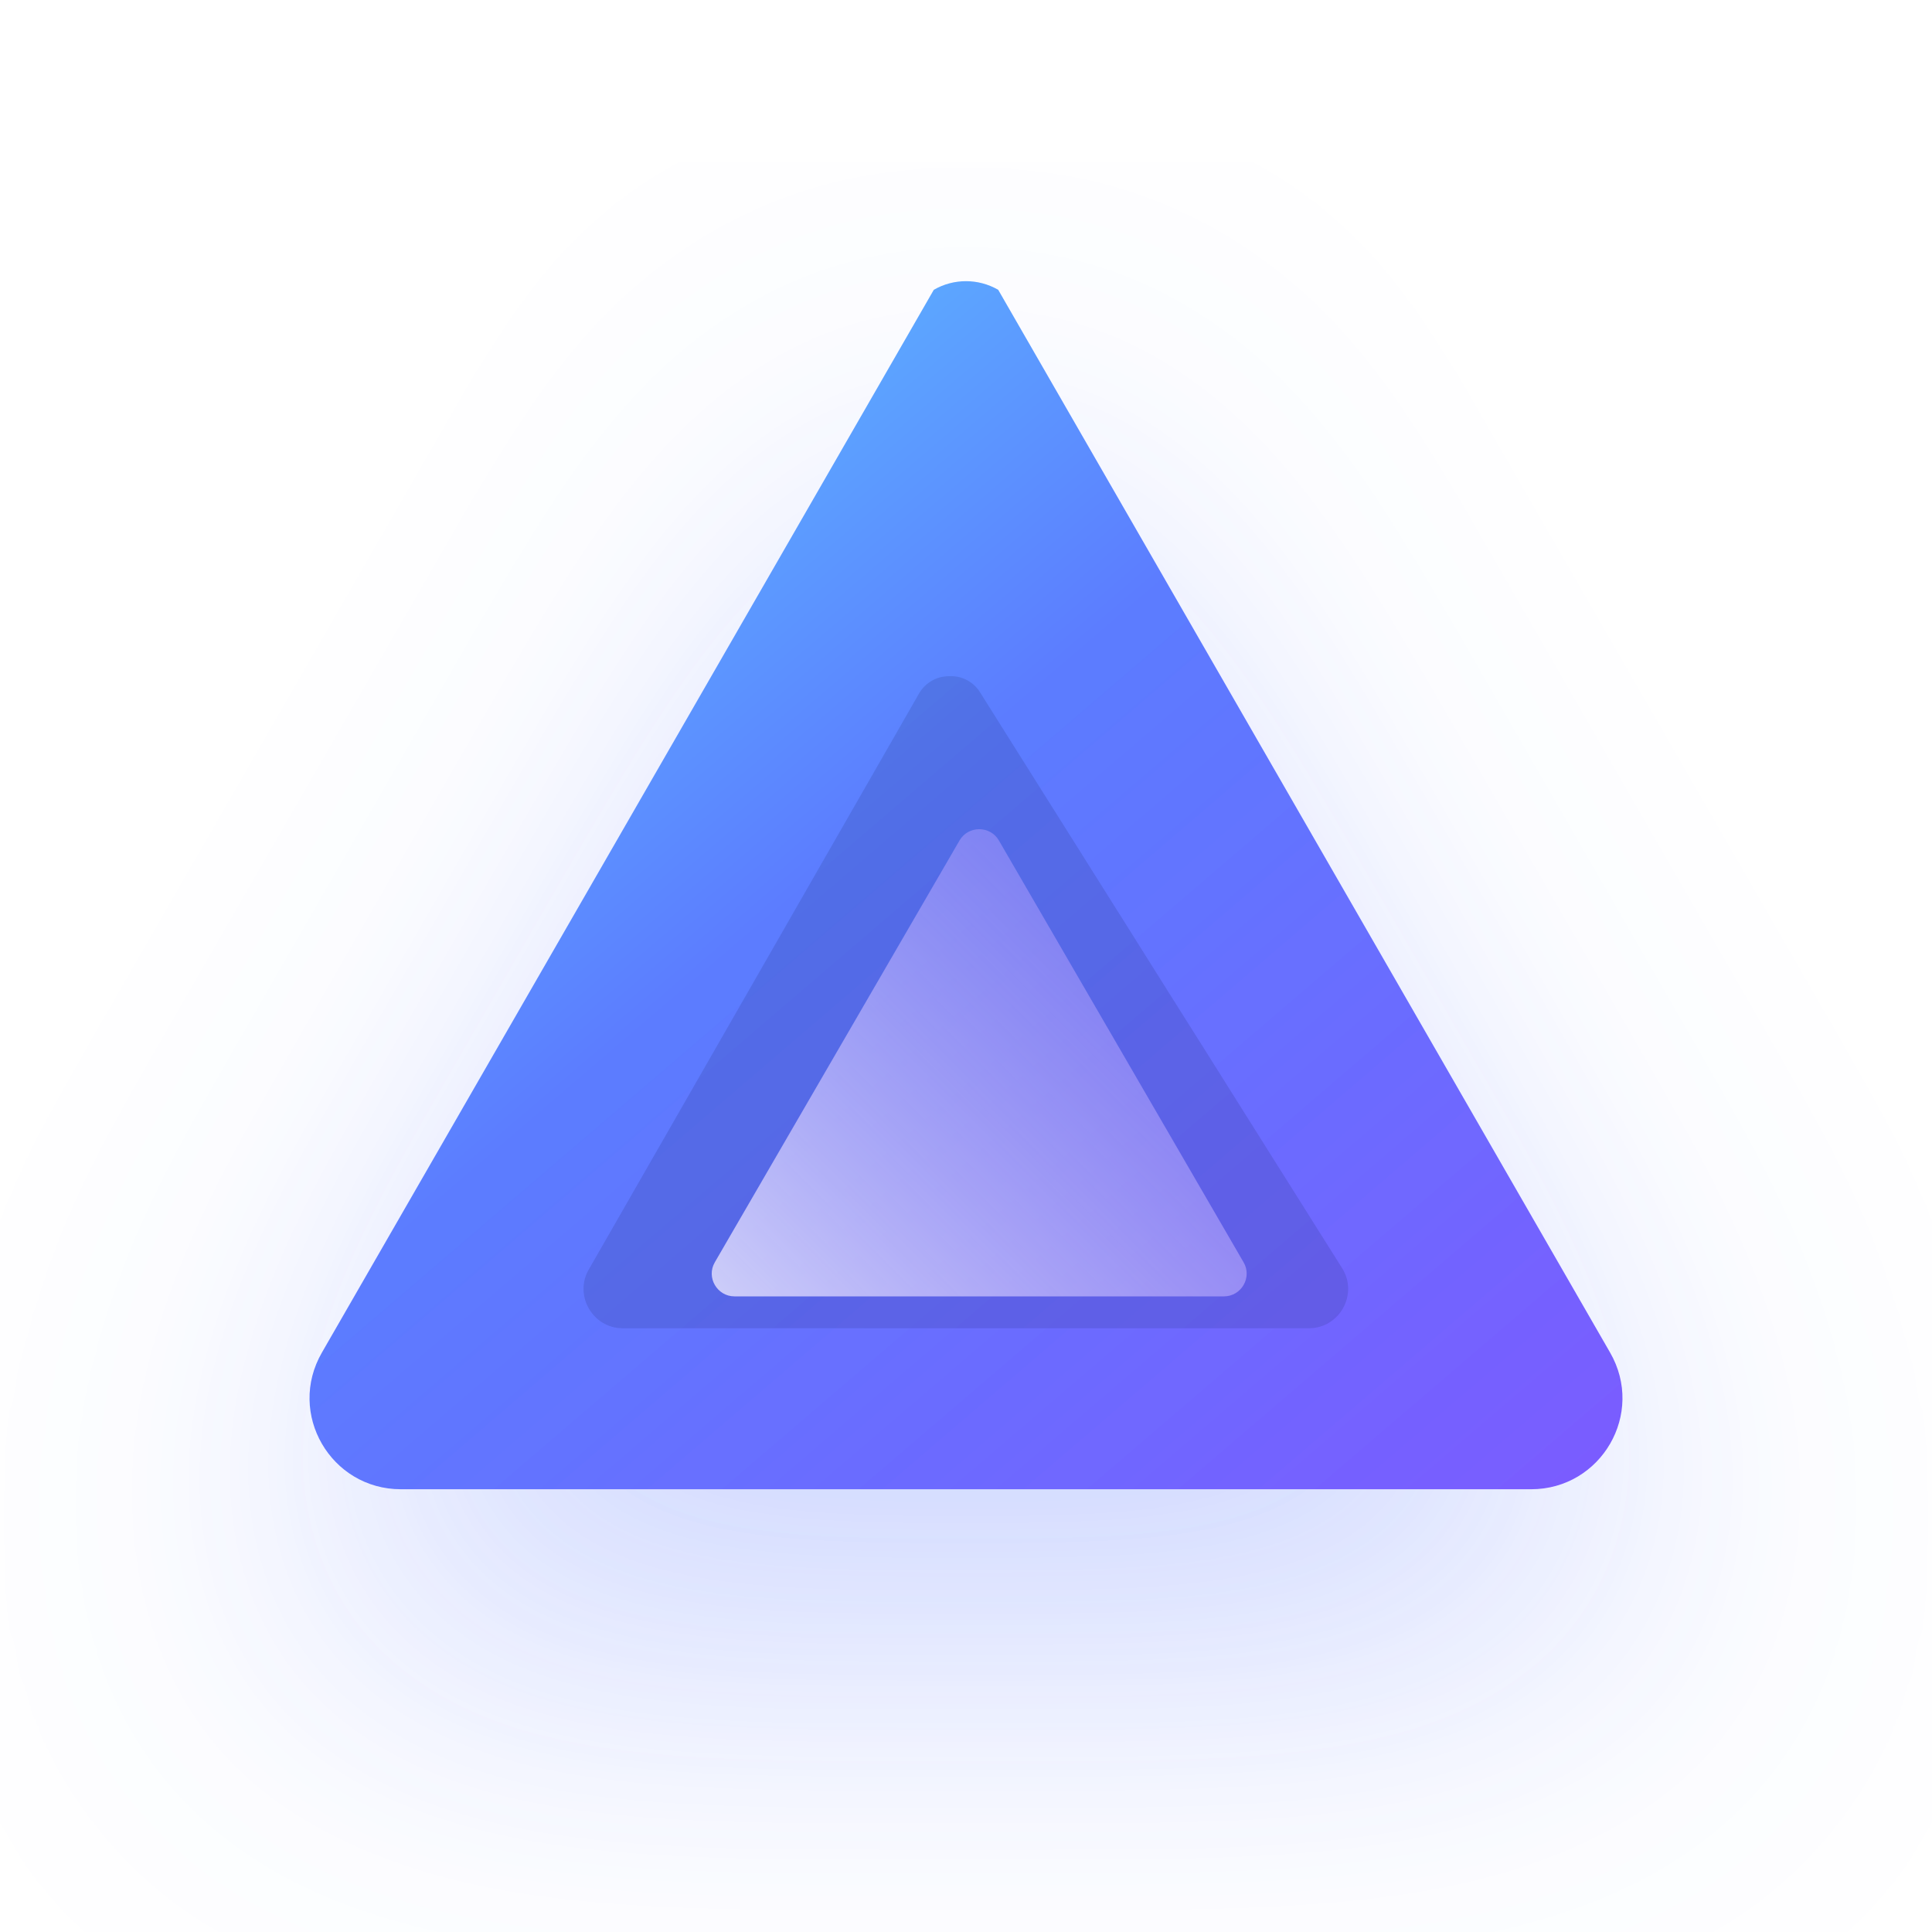
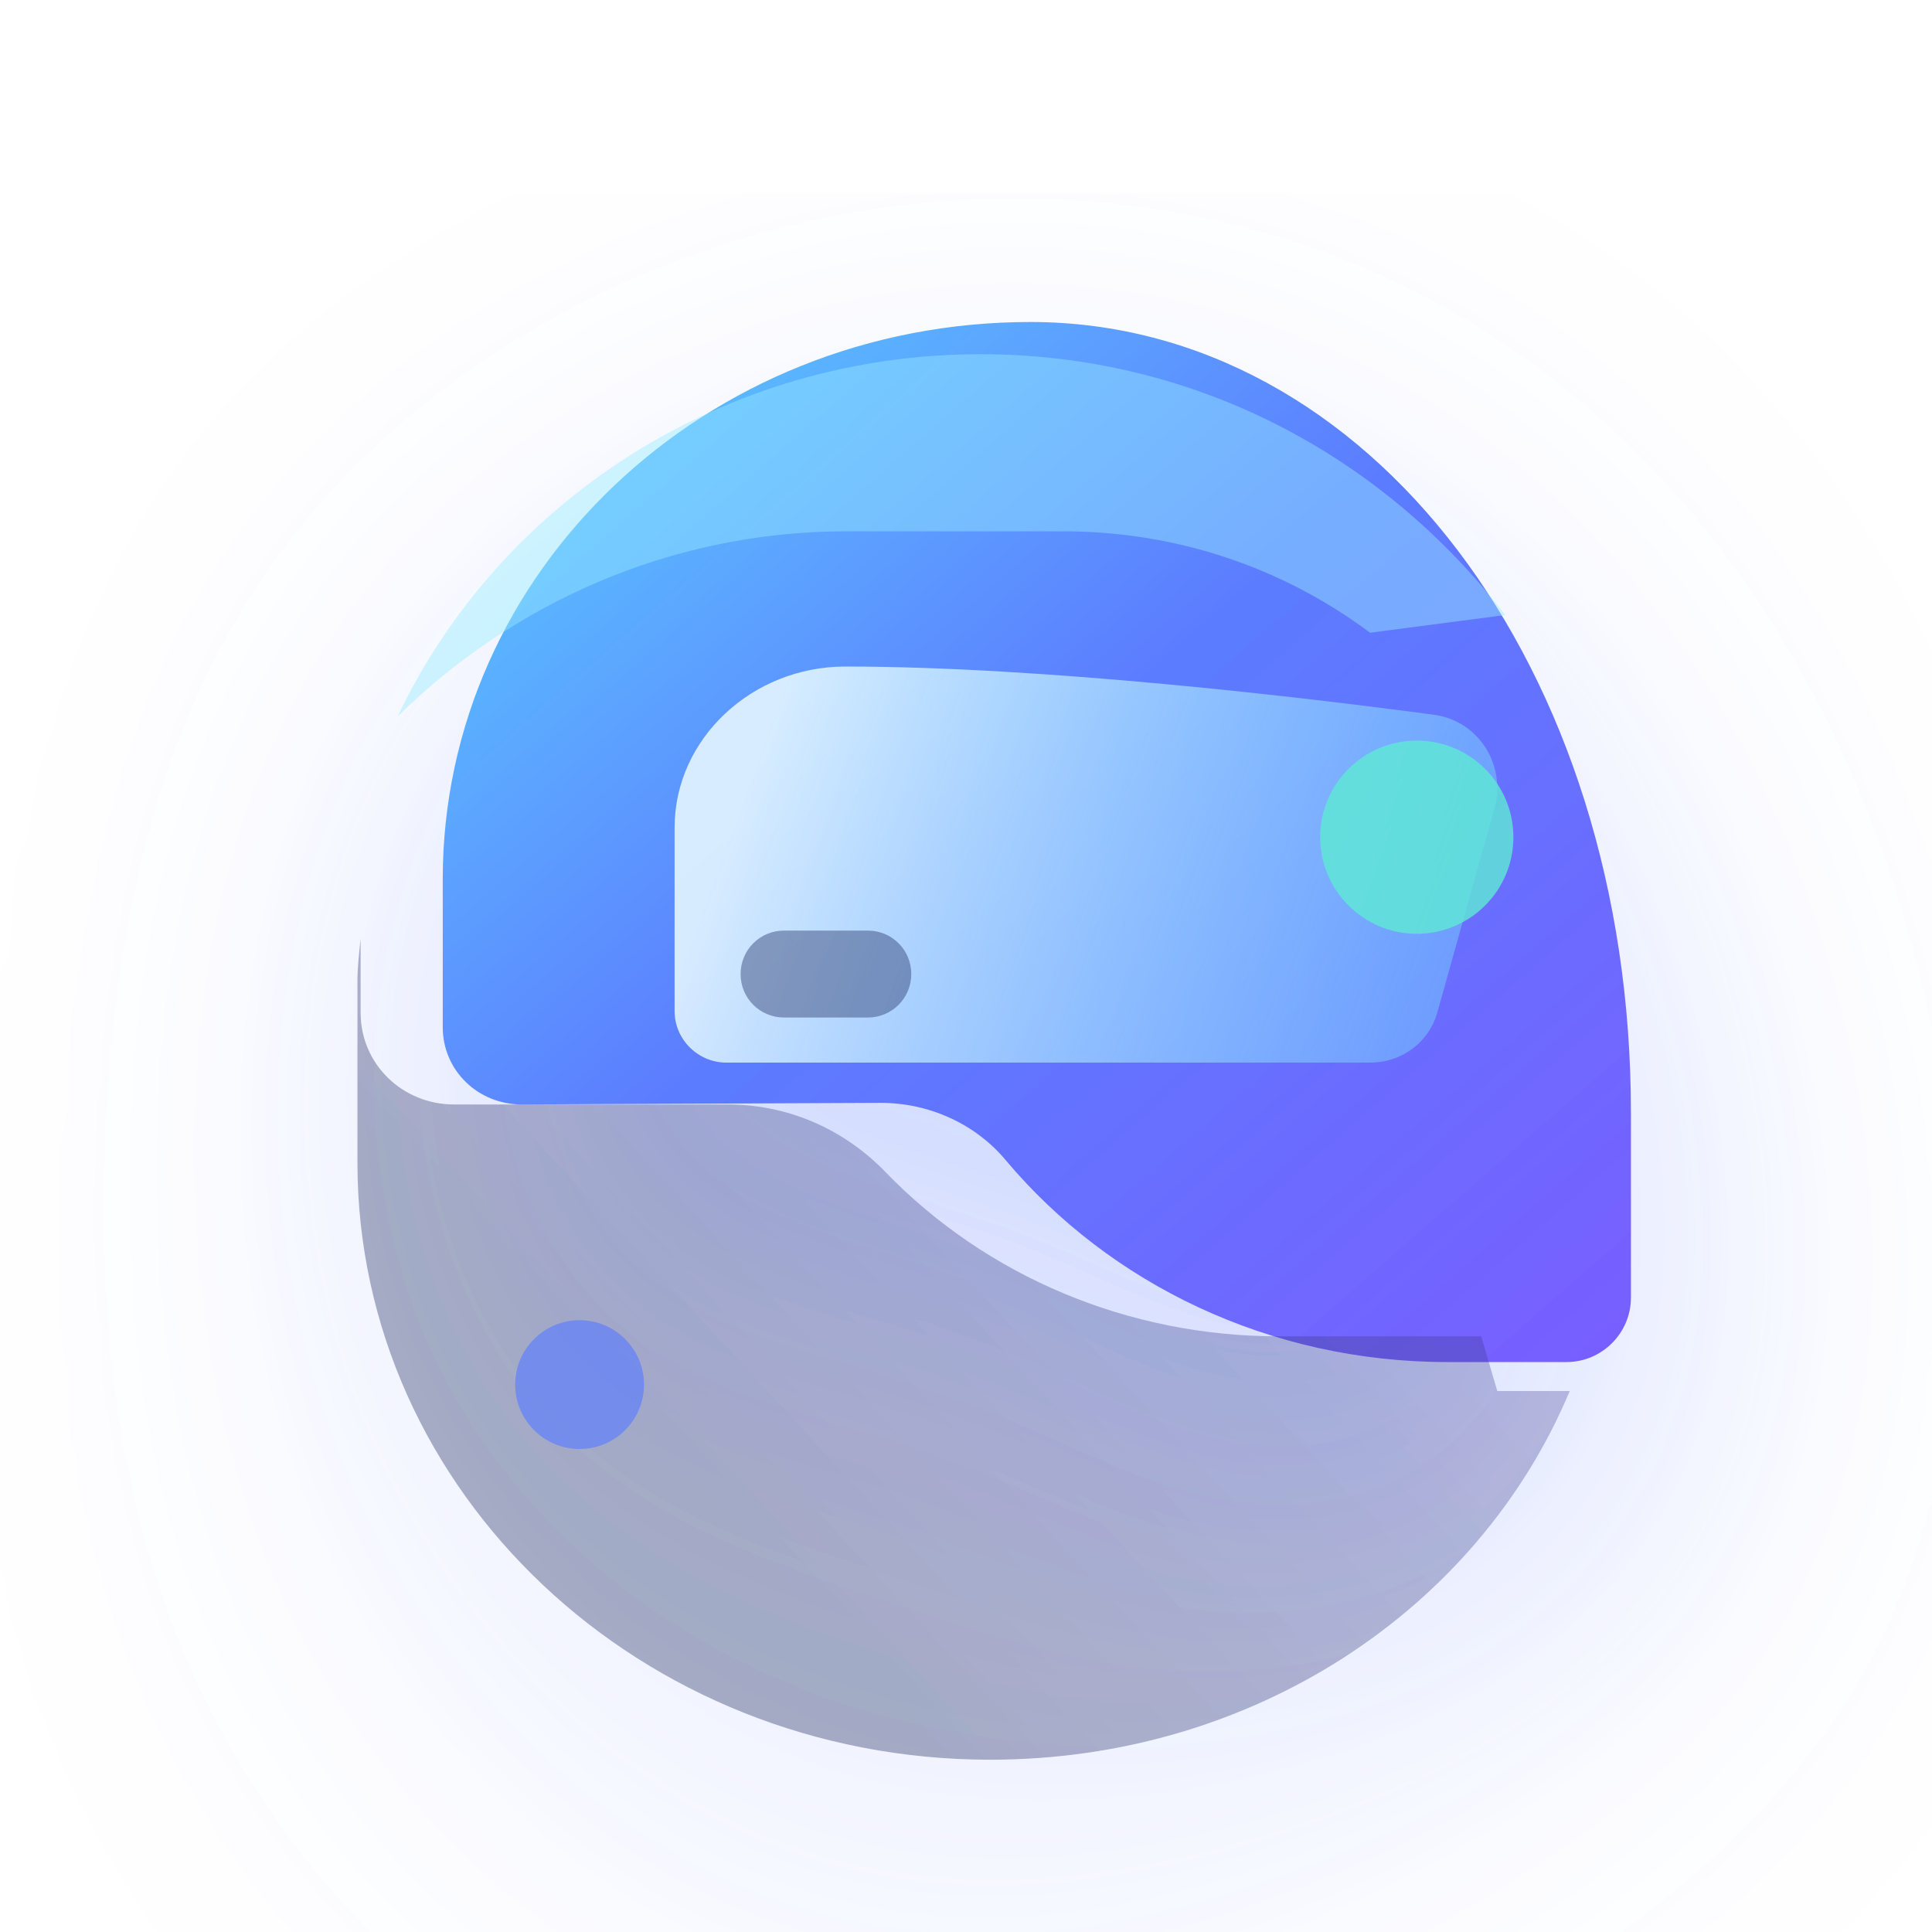
<svg xmlns="http://www.w3.org/2000/svg" viewBox="0 0 120 120" fill="none">
  <defs>
-     <linearGradient id="A-gradient" x1="24" y1="12" x2="96" y2="96" gradientUnits="userSpaceOnUse">
+     <linearGradient id="helmetGradient" x1="28" y1="18" x2="96" y2="96" gradientUnits="userSpaceOnUse">
      <stop offset="0" stop-color="#5AD6FF" />
      <stop offset="0.45" stop-color="#5B7CFF" />
      <stop offset="1" stop-color="#7B5BFF" />
    </linearGradient>
-     <linearGradient id="A-glow" x1="40" y1="88" x2="88" y2="40" gradientUnits="userSpaceOnUse">
-       <stop offset="0" stop-color="#FFFFFF" stop-opacity="0.85" />
-       <stop offset="1" stop-color="#7B5BFF" stop-opacity="0.25" />
+     <linearGradient id="visorGradient" x1="48" y1="44" x2="92" y2="60" gradientUnits="userSpaceOnUse">
+       <stop offset="0" stop-color="#E5F6FF" stop-opacity="0.9" />
+       <stop offset="1" stop-color="#6FD4FF" stop-opacity="0.45" />
    </linearGradient>
-     <filter id="soft-shadow" x="-30" y="-20" width="180" height="180" color-interpolation-filters="sRGB">
-       <feDropShadow dx="0" dy="10" stdDeviation="12" flood-color="#5B7CFF" flood-opacity="0.32" />
+     <linearGradient id="accentGradient" x1="36" y1="84" x2="88" y2="36" gradientUnits="userSpaceOnUse">
+       <stop offset="0" stop-color="#2B2F55" stop-opacity="0.7" />
+       <stop offset="1" stop-color="#4C3BAF" stop-opacity="0.5" />
+     </linearGradient>
+     <filter id="helmetShadow" x="-40" y="-20" width="200" height="200" color-interpolation-filters="sRGB">
+       <feDropShadow dx="0" dy="12" stdDeviation="14" flood-color="#5B7CFF" flood-opacity="0.28" />
    </filter>
  </defs>
-   <g filter="url(#soft-shadow)">
-     <path d="M58 18a4 4 0 0 1 4 0l38 66c2.2 3.8-0.55 8.5-4.9 8.5H24.9c-4.35 0-7.1-4.7-4.9-8.5L58 18Z" fill="url(#A-gradient)" />
-     <path d="M58.95 42c-0.76 0-1.45 0.39-1.84 1.03L36.6 78.8c-0.98 1.6 0.18 3.7 2.08 3.7H81.3c1.9 0 3.06-2.1 2.08-3.7L60.89 43.03A2.13 2.13 0 0 0 58.95 42Z" fill="#101B4F" fill-opacity="0.14" />
-     <path d="M59.6 52.2c0.54-0.93 1.9-0.93 2.44 0l15.2 26.2c0.55 0.94-0.14 2.12-1.22 2.12H45.62c-1.08 0-1.77-1.18-1.22-2.12L59.6 52.2Z" fill="url(#A-glow)" />
+   <g filter="url(#helmetShadow)">
+     <path d="M64 20c-20.2 0-36.5 15.5-36.5 34.6v9.2c0 2.7 2.2 4.8 4.9 4.8l22.3-0.1c3 0 5.9 1.3 7.8 3.6 6.4 7.6 16.3 12.5 27.4 12.5h7.4c2.2 0 4-1.8 4-4v-11.5C101.3 41.4 85 20 64 20Z" fill="url(#helmetGradient)" />
+     <path d="M92 83H79.4c-9.3 0-18.1-3.7-24.4-10.2-2.6-2.7-6.1-4.2-9.8-4.2h-17c-3.2 0-5.8-2.5-5.8-5.7v-4.6c-0.1 0.9-0.2 1.8-0.2 2.7v11.2c0 20.5 17.6 37.1 39.3 37.1 16.3 0 30.3-9.3 36-22.9h-4.5Z" fill="url(#accentGradient)" opacity="0.55" />
+     <path d="M48.5 66h36.6c2 0 3.7-1.3 4.2-3.2l3.5-12.5c0.8-2.7-0.9-5.5-3.7-5.9-8.2-1.1-24.3-3-36.6-3-5.8 0-10.6 4.5-10.6 10v11.4c0 1.8 1.5 3.2 3.2 3.2Z" fill="url(#visorGradient)" />
+     <path d="M46 60.5c0-1.5 1.2-2.7 2.7-2.7h5.2c1.5 0 2.7 1.2 2.7 2.7s-1.2 2.7-2.7 2.7h-5.2c-1.5 0-2.7-1.2-2.7-2.7Z" fill="#2D3B6F" opacity="0.45" />
+     <path d="M66 33c7 0 13.6 2.2 19.1 6.3l8.4-1.1c-7.7-10-19.4-16.2-32.6-16.2-16 0-29.9 9.2-36.2 22.5 7-6.9 16.8-11.5 27.9-11.5Z" fill="#97E8FF" opacity="0.45" />
  </g>
+   <circle cx="88" cy="52" r="6" fill="#5EEAD4" opacity="0.8" />
+   <circle cx="36" cy="86" r="4" fill="#5B7CFF" opacity="0.65" />
</svg>
